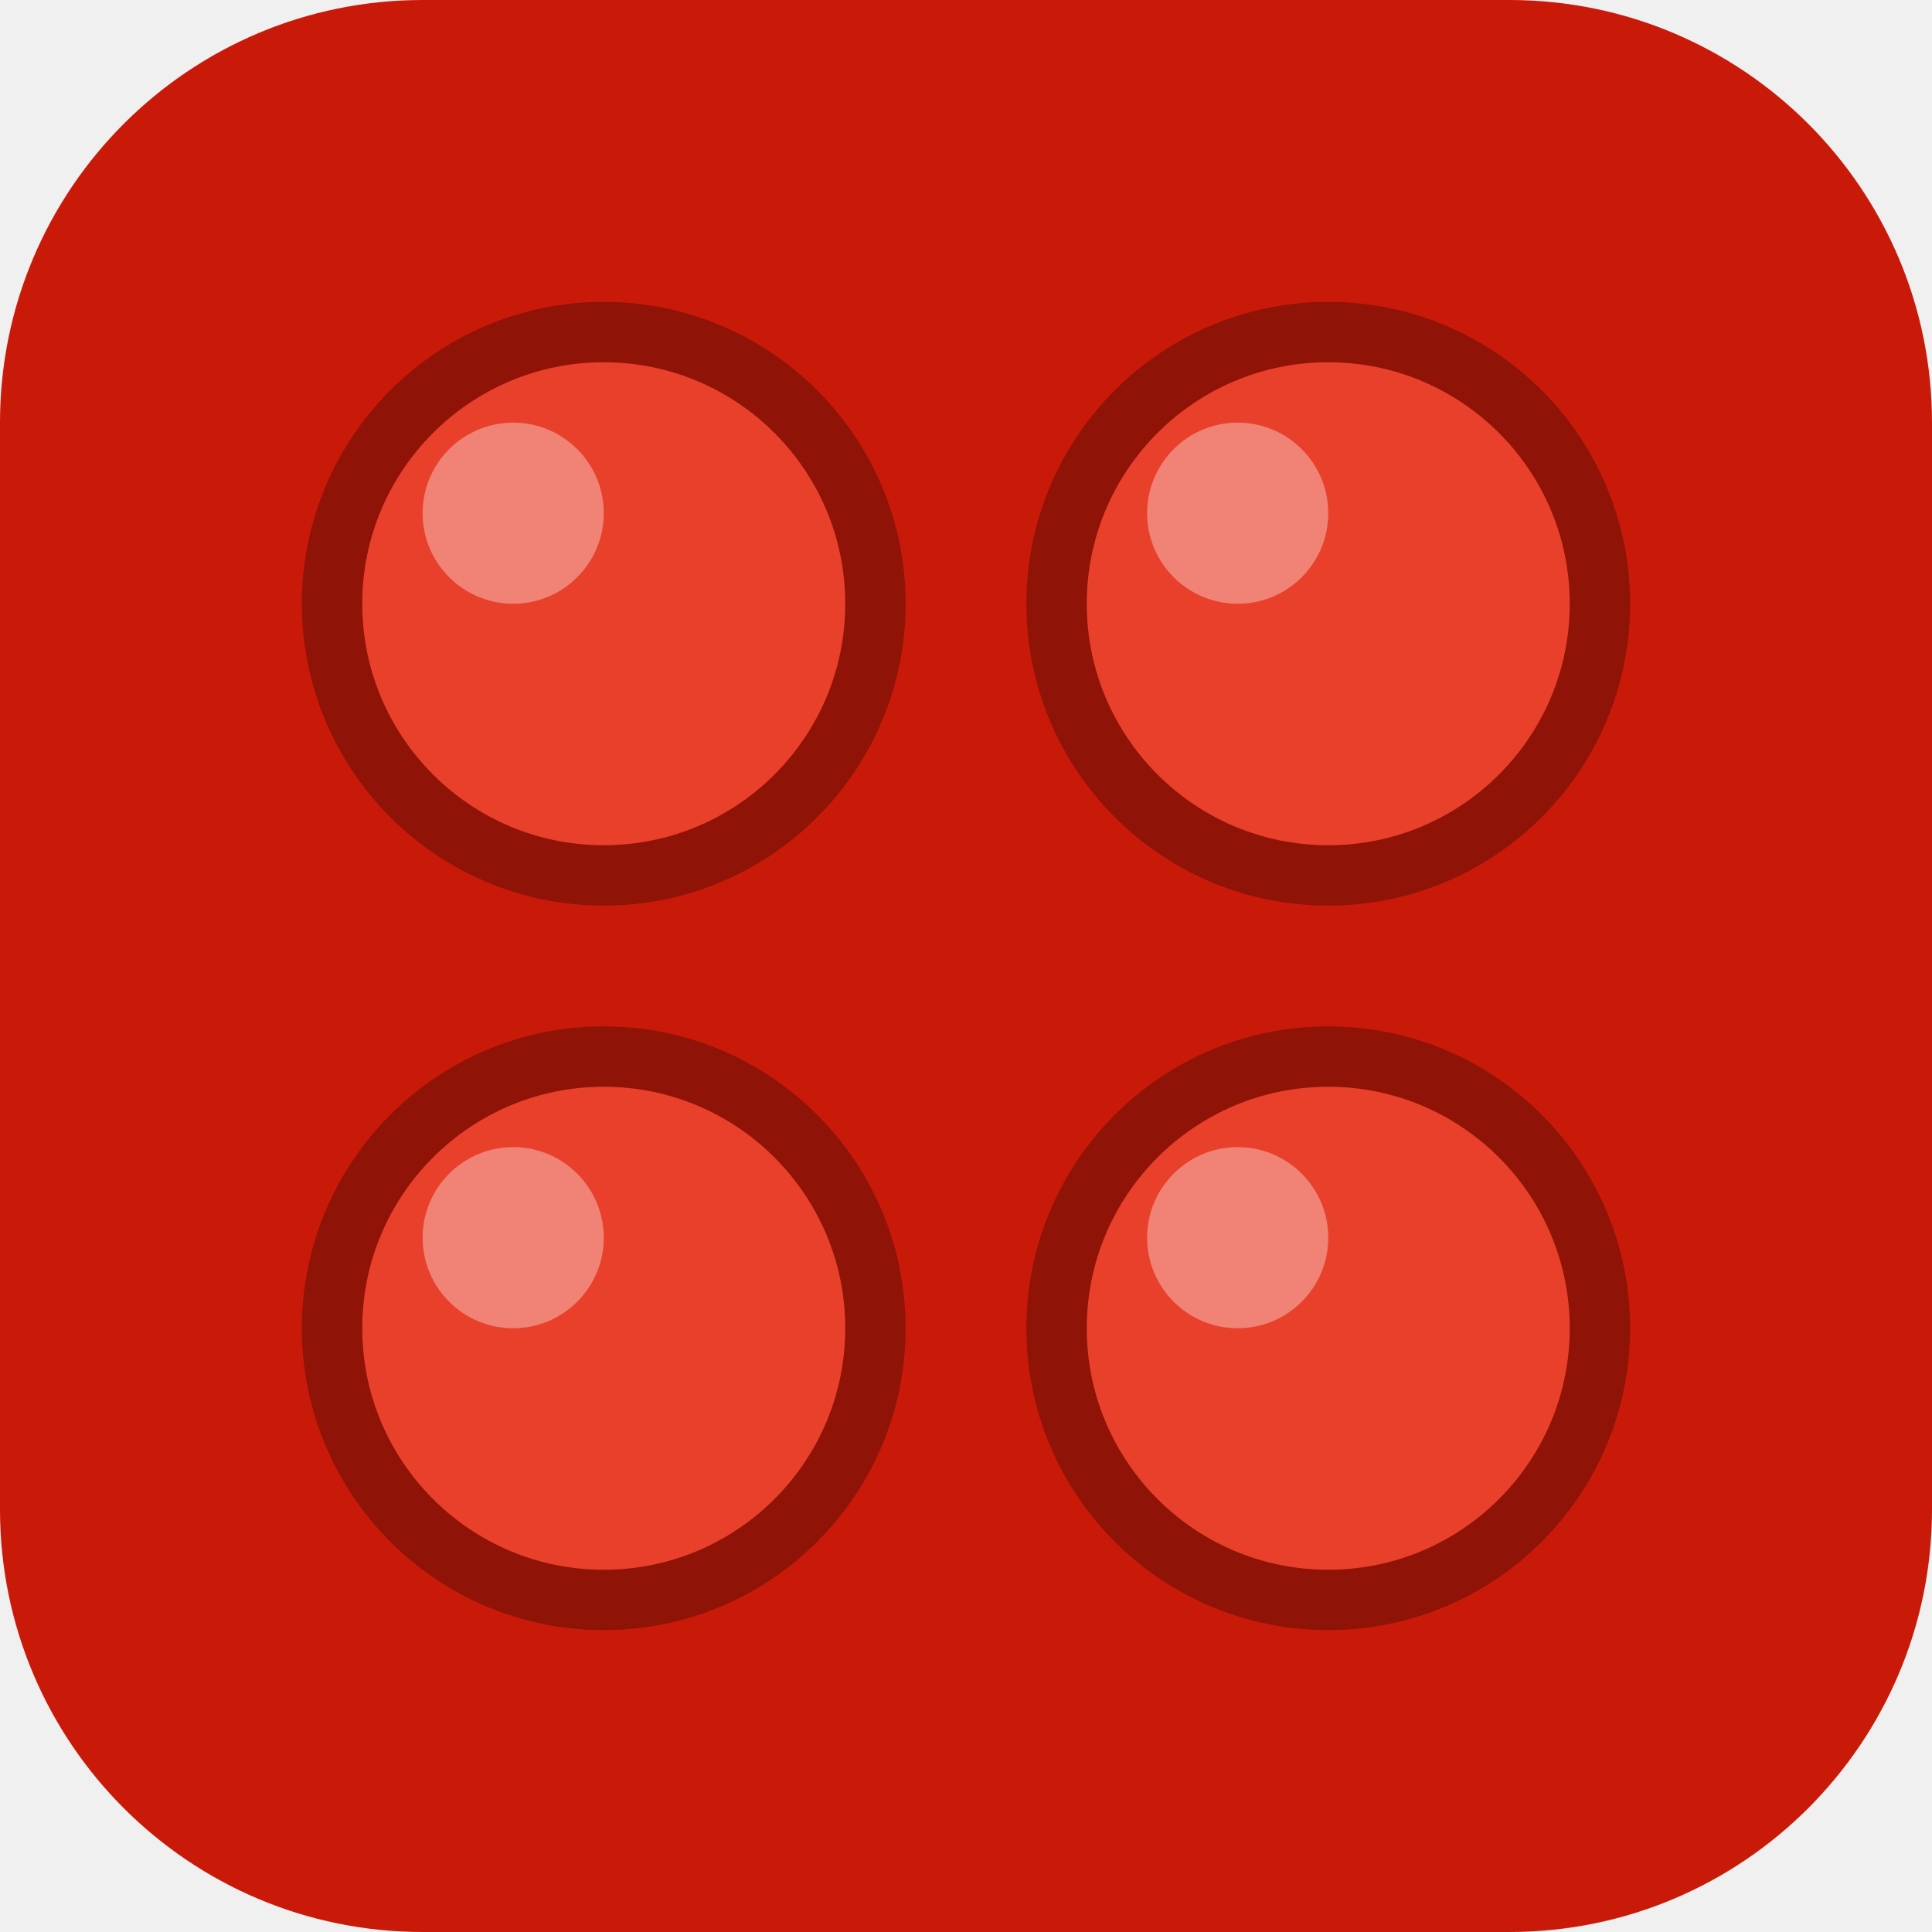
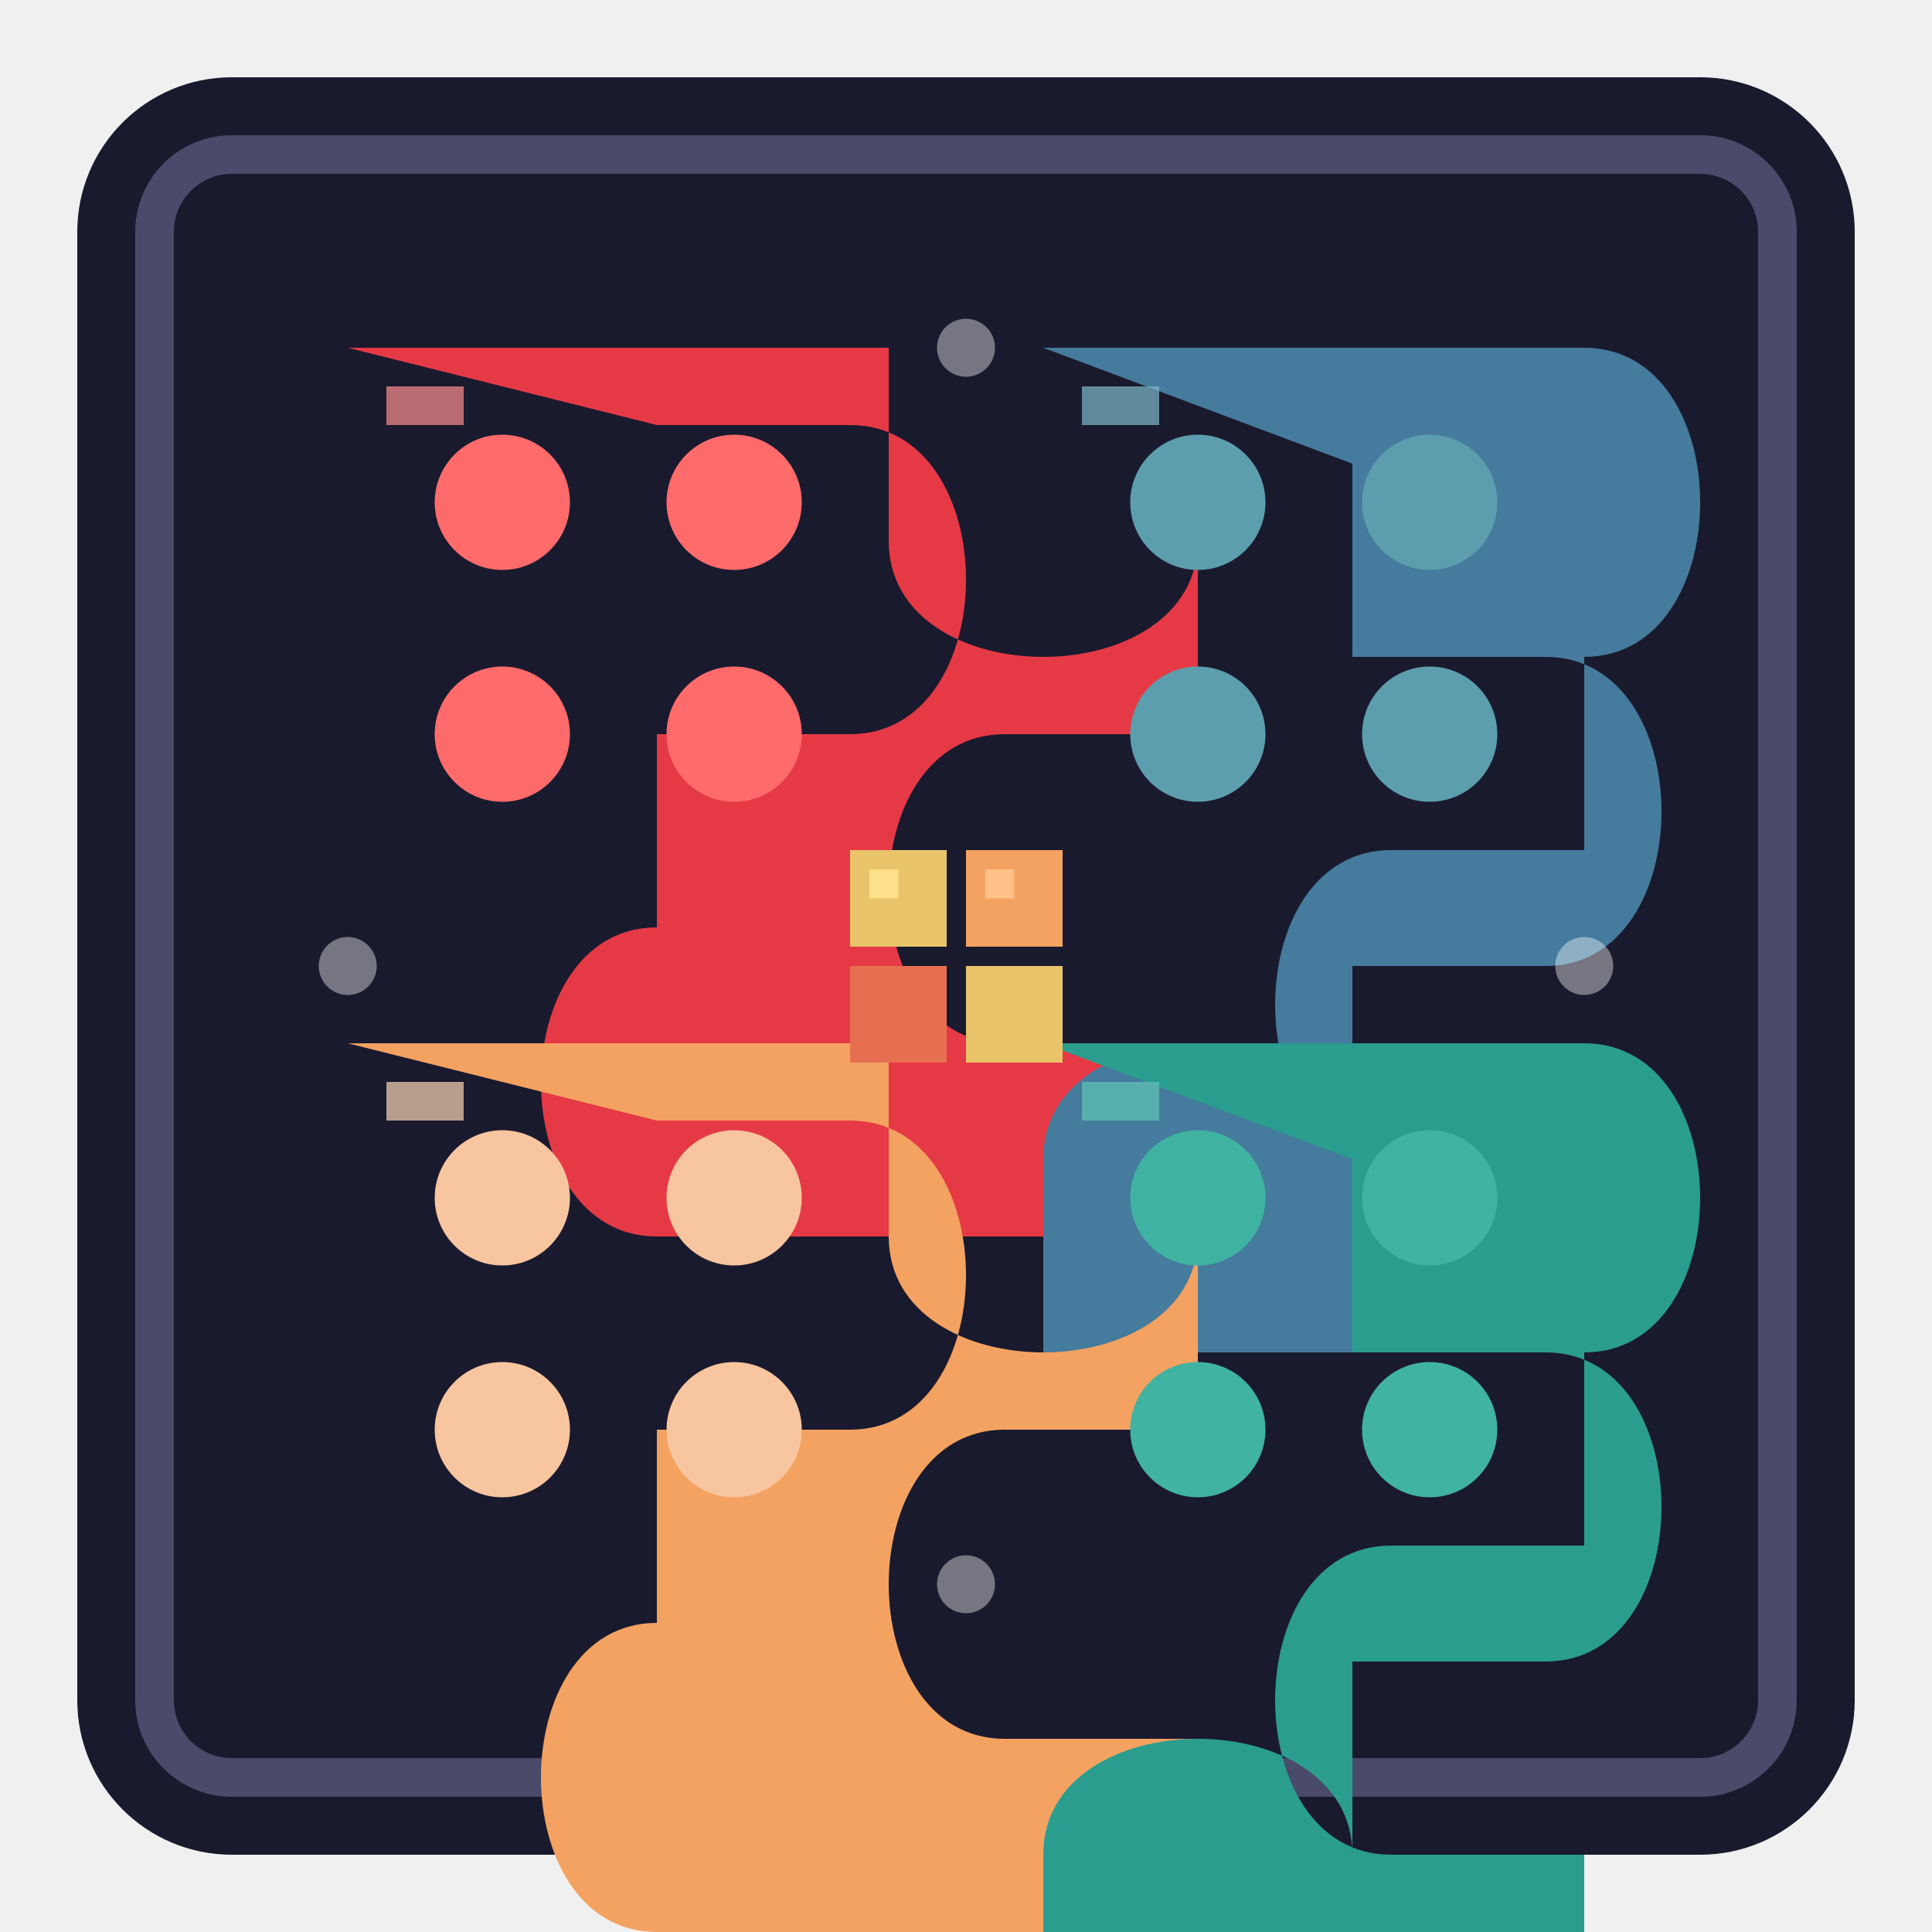
- <svg xmlns="http://www.w3.org/2000/svg" viewBox="0 0 64 64">
-   <rect width="64" height="64" rx="14" fill="#c91a09" />
-   <g fill="#e8402b" stroke="#8f1306" stroke-width="2">
-     <circle cx="20" cy="20" r="9" />
-     <circle cx="44" cy="20" r="9" />
-     <circle cx="20" cy="44" r="9" />
-     <circle cx="44" cy="44" r="9" />
+ <svg xmlns="http://www.w3.org/2000/svg" viewBox="0 0 200 200" width="200" height="200">
+   <rect x="8" y="8" width="184" height="184" rx="16" ry="16" fill="#1a1a2e" />
+   <rect x="16" y="16" width="168" height="168" rx="8" ry="8" fill="none" stroke="#4a4a6a" stroke-width="4" />
+   <g>
+     <path d="M36 36 h56 v20 c0 8 8 12 16 12 s16-4 16-12 v20 h-20 c-8 0-12 8-12 16 s4 16 12 16 h20 v20 h-56 c-8 0-12-8-12-16 s4-16 12-16 v-20 h20 c8 0 12-8 12-16 s-4-16-12-16 h-20 z" fill="#e63946" />
+     <circle cx="52" cy="52" r="7" fill="#ff6b6b" />
+     <circle cx="76" cy="52" r="7" fill="#ff6b6b" />
+     <circle cx="52" cy="76" r="7" fill="#ff6b6b" />
+     <circle cx="76" cy="76" r="7" fill="#ff6b6b" />
+     <rect x="40" y="40" width="8" height="4" fill="#ff8e8e" opacity="0.7" />
  </g>
-   <g fill="#ffffff" opacity=".35">
-     <circle cx="17" cy="17" r="3" />
-     <circle cx="41" cy="17" r="3" />
-     <circle cx="17" cy="41" r="3" />
-     <circle cx="41" cy="41" r="3" />
+   <g>
+     <path d="M108 36 h56 c8 0 12 8 12 16 s-4 16-12 16 v20 h-20 c-8 0-12 8-12 16 s4 16 12 16 h20 v20 h-56 v-20 c0-8 8-12 16-12 s16 4 16 12 v-20 h20 c8 0 12-8 12-16 s-4-16-12-16 h-20 v-20 z" fill="#457b9d" />
+     <circle cx="124" cy="52" r="7" fill="#5c9ead" />
+     <circle cx="148" cy="52" r="7" fill="#5c9ead" />
+     <circle cx="124" cy="76" r="7" fill="#5c9ead" />
+     <circle cx="148" cy="76" r="7" fill="#5c9ead" />
+     <rect x="112" y="40" width="8" height="4" fill="#7eb8c9" opacity="0.7" />
  </g>
+   <g>
+     <path d="M36 108 h56 v20 c0 8 8 12 16 12 s16-4 16-12 v20 h-20 c-8 0-12 8-12 16 s4 16 12 16 h20 v20 h-56 c-8 0-12-8-12-16 s4-16 12-16 v-20 h20 c8 0 12-8 12-16 s-4-16-12-16 h-20 z" fill="#f4a261" />
+     <circle cx="52" cy="124" r="7" fill="#f7c59f" />
+     <circle cx="76" cy="124" r="7" fill="#f7c59f" />
+     <circle cx="52" cy="148" r="7" fill="#f7c59f" />
+     <circle cx="76" cy="148" r="7" fill="#f7c59f" />
+     <rect x="40" y="112" width="8" height="4" fill="#f9d5b5" opacity="0.7" />
+   </g>
+   <g>
+     <path d="M108 108 h56 c8 0 12 8 12 16 s-4 16-12 16 v20 h-20 c-8 0-12 8-12 16 s4 16 12 16 h20 v20 h-56 v-20 c0-8 8-12 16-12 s16 4 16 12 v-20 h20 c8 0 12-8 12-16 s-4-16-12-16 h-20 v-20 z" fill="#2a9d8f" />
+     <circle cx="124" cy="124" r="7" fill="#40b3a2" />
+     <circle cx="148" cy="124" r="7" fill="#40b3a2" />
+     <circle cx="124" cy="148" r="7" fill="#40b3a2" />
+     <circle cx="148" cy="148" r="7" fill="#40b3a2" />
+     <rect x="112" y="112" width="8" height="4" fill="#5ec4b5" opacity="0.7" />
+   </g>
+   <g>
+     <rect x="88" y="88" width="10" height="10" fill="#e9c46a" />
+     <rect x="100" y="88" width="10" height="10" fill="#f4a261" />
+     <rect x="88" y="100" width="10" height="10" fill="#e76f51" />
+     <rect x="100" y="100" width="10" height="10" fill="#e9c46a" />
+     <rect x="90" y="90" width="3" height="3" fill="#ffe08a" />
+     <rect x="102" y="90" width="3" height="3" fill="#ffc08a" />
+   </g>
+   <circle cx="100" cy="36" r="3" fill="#ffffff" opacity="0.4" />
+   <circle cx="164" cy="100" r="3" fill="#ffffff" opacity="0.4" />
+   <circle cx="100" cy="164" r="3" fill="#ffffff" opacity="0.4" />
+   <circle cx="36" cy="100" r="3" fill="#ffffff" opacity="0.4" />
</svg>
